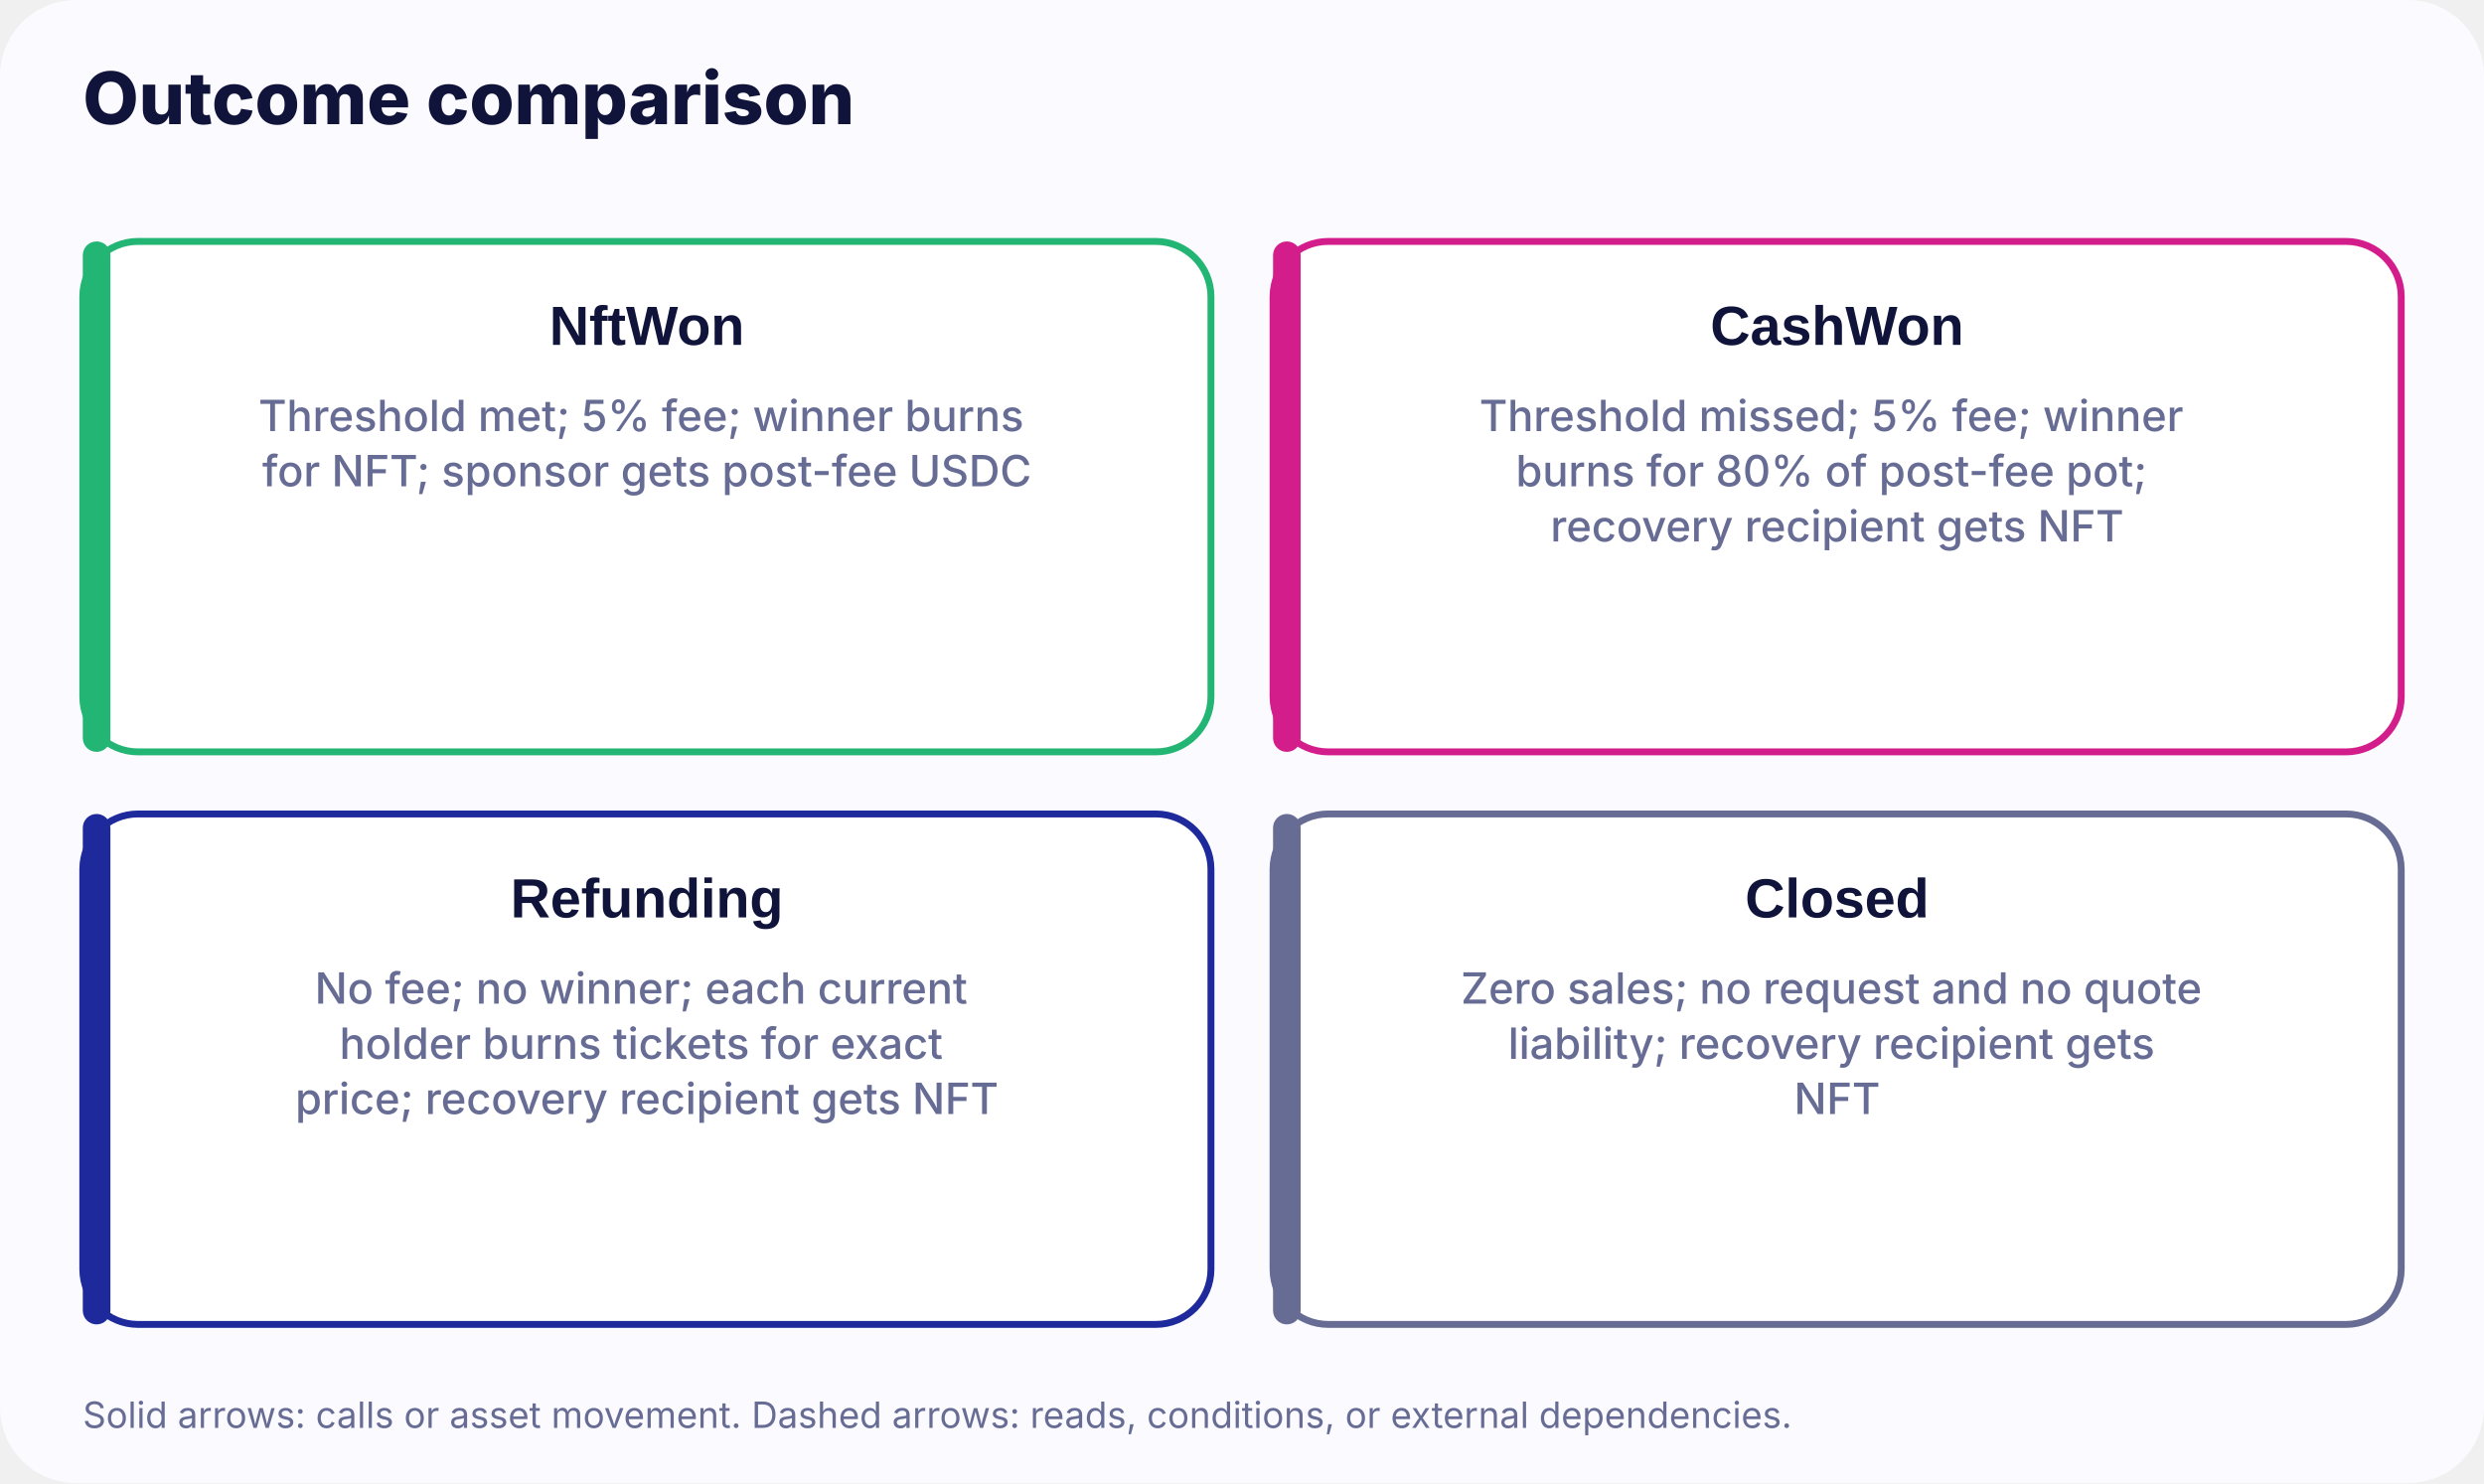
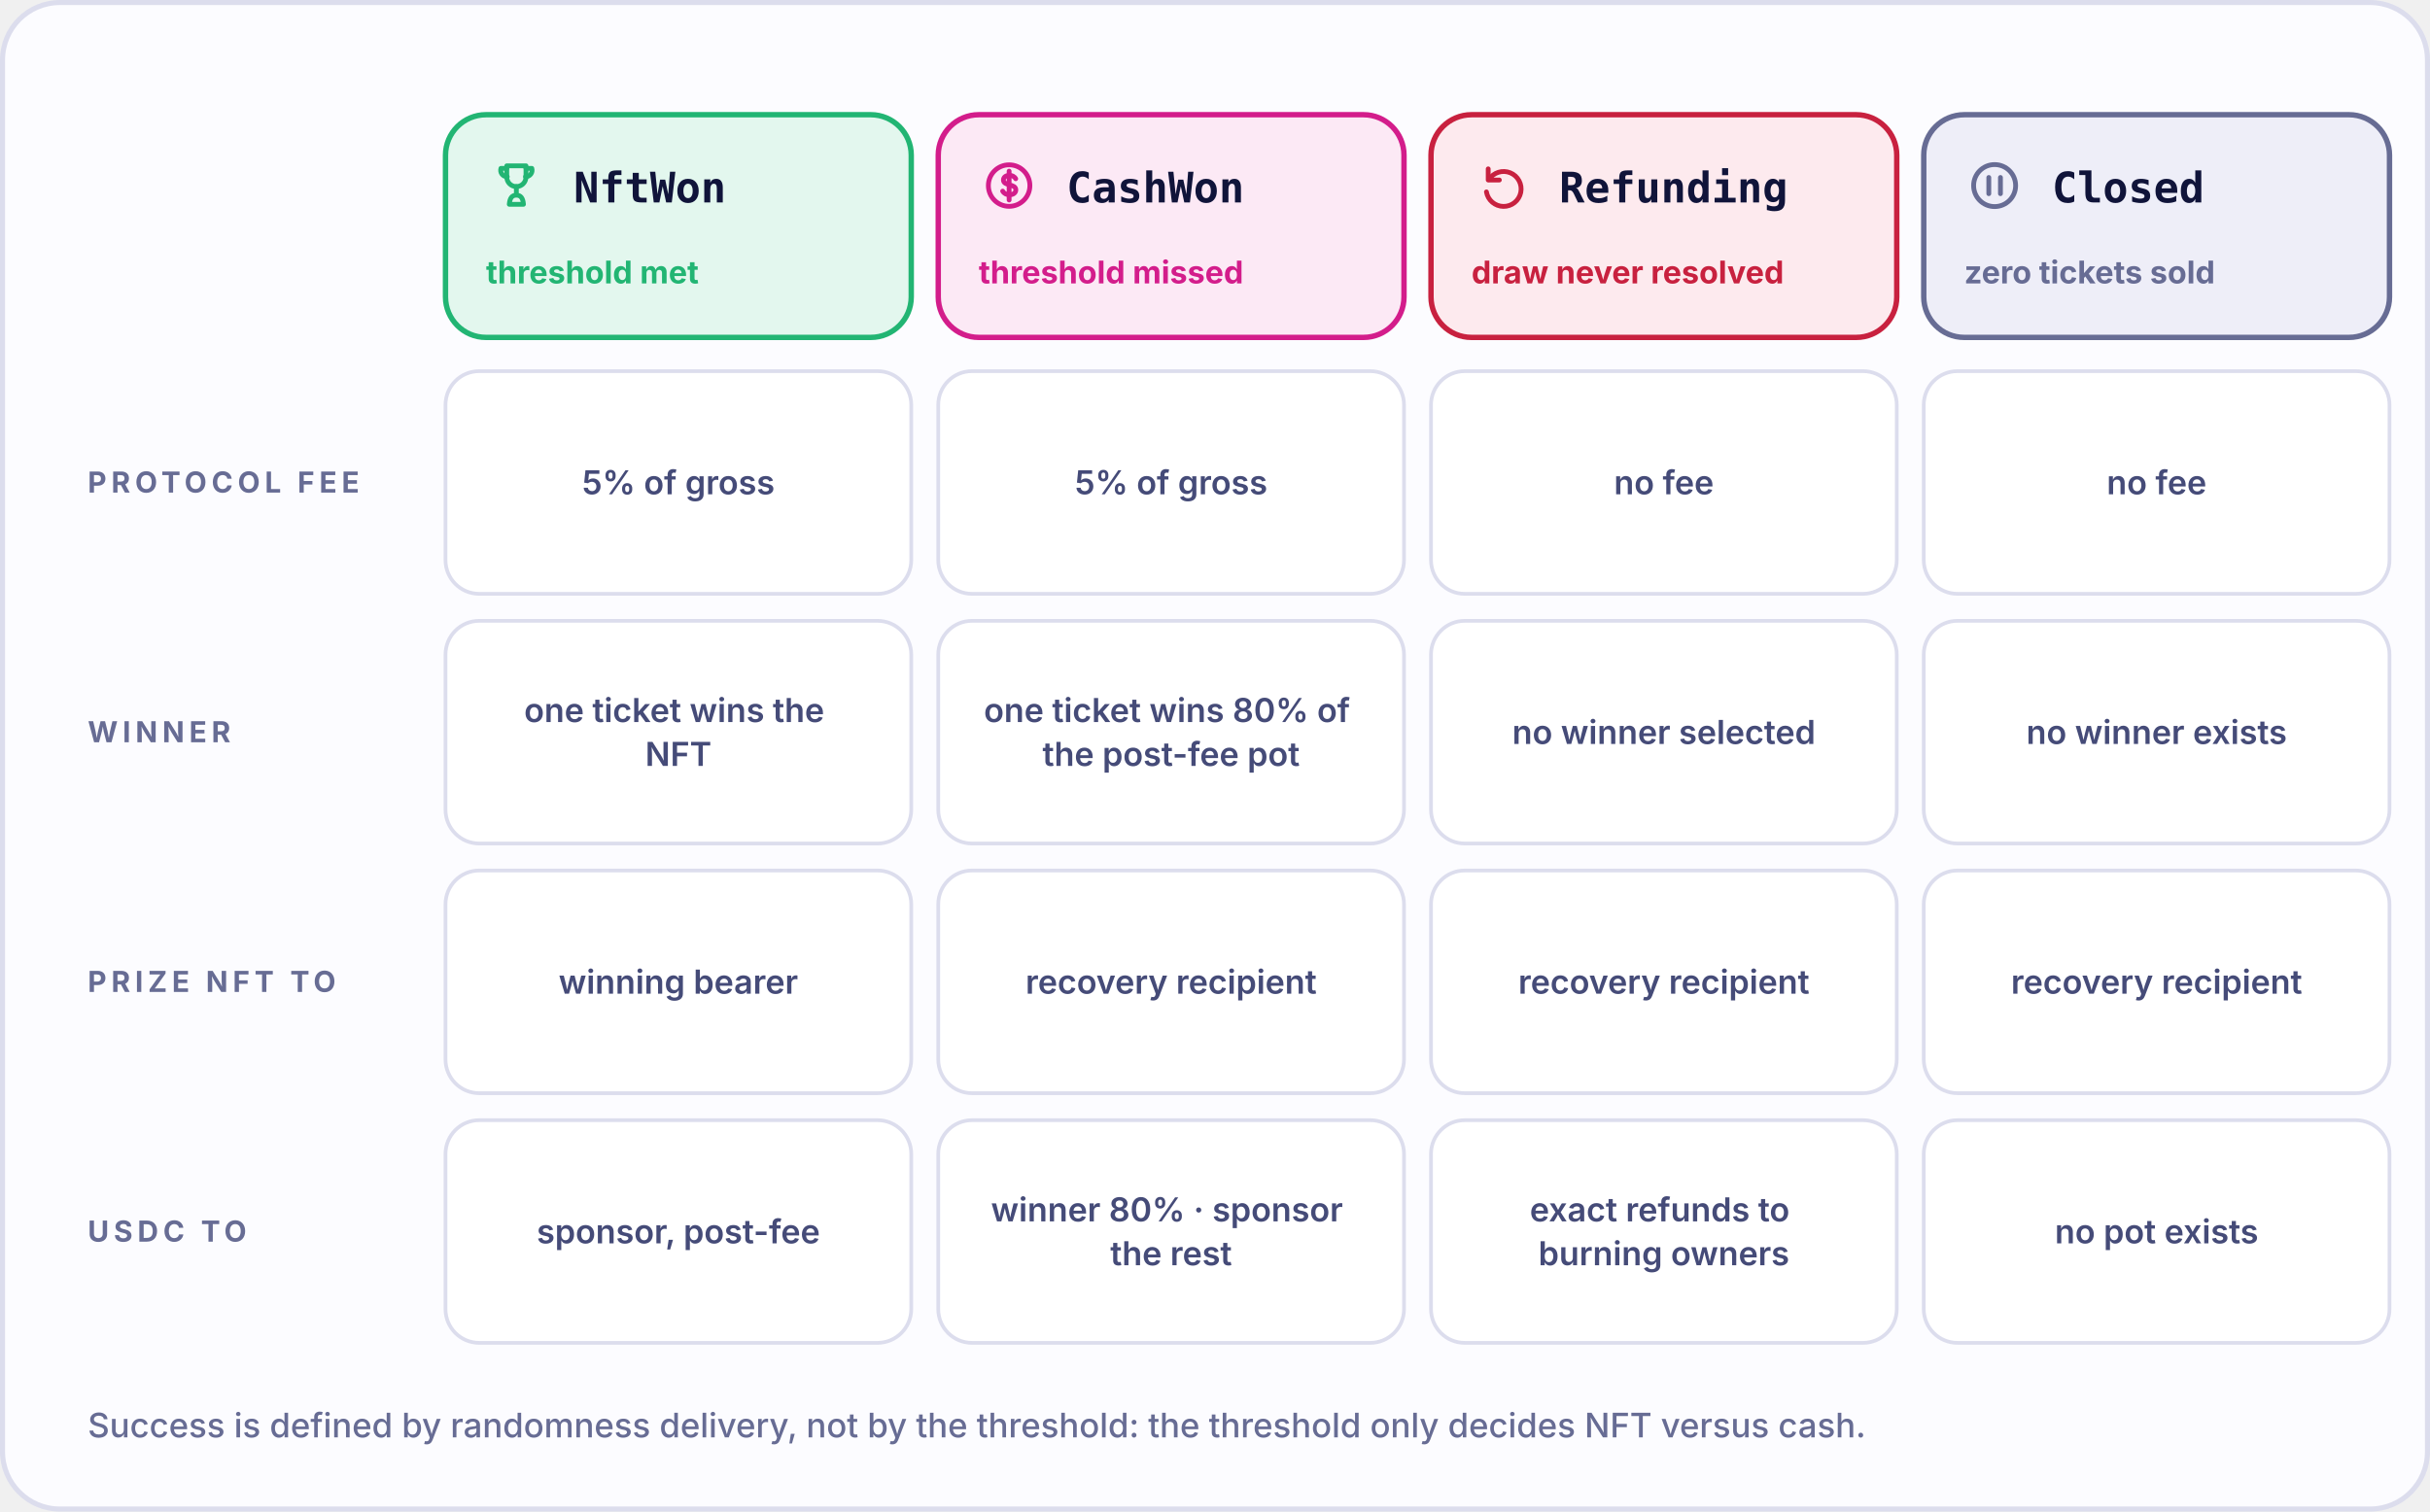
- <svg xmlns="http://www.w3.org/2000/svg" role="img" aria-labelledby="title desc" viewBox="0 0 720 430">
-   <defs>
-     <marker id="arrow" viewBox="0 0 10 10" refX="9" refY="5" markerWidth="7" markerHeight="7" orient="auto-start-reverse">
-       <path d="M 0 0 L 10 5 L 0 10 z" fill="#1e2a9b" />
-     </marker>
-     <linearGradient id="brand" x1="0" y1="0" x2="1" y2="1">
-       <stop offset="0" stop-color="#1e2a9b" />
-       <stop offset="0.55" stop-color="#d31d8b" />
-       <stop offset="1" stop-color="#ffd84d" />
-     </linearGradient>
-   </defs>
-   <rect width="720" height="430" rx="22" fill="#fbfaff" />
-   <text x="24" y="36" text-anchor="start" font-family="Inter,Arial,sans-serif" font-size="21" font-weight="800" fill="#10143a">
-     <tspan x="24" dy="0">Outcome comparison</tspan>
+ <svg xmlns="http://www.w3.org/2000/svg" role="img" aria-labelledby="f09-title f09-desc" viewBox="0 0 720 448" font-family="Inter,'Helvetica Neue',Arial,sans-serif">
+   <defs />
+   <rect x="0.75" y="0.75" width="718.5" height="446.5" rx="17" fill="#fcfcff" stroke="#dcdded" stroke-width="1.5" />
+   <rect x="132" y="34" width="138" height="66" rx="12" fill="#e3f7ee" stroke="#22b573" stroke-width="1.6" />
+   <g transform="translate(144 46) scale(0.750)" stroke="#22b573" fill="none" stroke-width="1.9" stroke-linecap="round" stroke-linejoin="round" color="#22b573">
+     <path d="M8.2 4.2h7.6v4.4a3.8 3.8 0 0 1-7.6 0z" />
+     <path d="M8.2 5.2H5.9a2.55 2.55 0 0 0 2.5 3.3M15.8 5.2h2.3a2.55 2.55 0 0 1-2.5 3.3M12 12.4v3.4M9.2 19.4h5.6M12 15.8c-1.7 0-2.6 1.1-2.8 3.6M12 15.8c1.7 0 2.6 1.1 2.8 3.6" />
+   </g>
+   <text x="170" y="60" text-anchor="start" font-family="'SF Mono',Menlo,Consolas,monospace" font-size="12.5" font-weight="800" fill="#10143a">NftWon</text>
+   <text x="144" y="84" text-anchor="start" font-family="Inter,'Helvetica Neue',Arial,sans-serif" font-size="9.3" font-weight="650" fill="#22b573">threshold met</text>
+   <rect x="132" y="110" width="138" height="66" rx="10" fill="#ffffff" stroke="#dcdded" stroke-width="1.1" />
+   <text x="201" y="146.5" text-anchor="middle" font-family="Inter,'Helvetica Neue',Arial,sans-serif" font-size="9.8" font-weight="600" fill="#454b78">
+     <tspan x="201" dy="0">5% of gross</tspan>
  </text>
-   <g>
-     <rect x="24" y="70" width="327" height="148" rx="16" fill="#ffffff" stroke="#22b573" stroke-width="2" />
-     <rect x="24" y="70" width="8" height="148" rx="4" fill="#22b573" />
-     <text x="187.5" y="100" text-anchor="middle" font-family="Nunito,Arial,sans-serif" font-size="16" font-weight="800" fill="#10143a">
-       <tspan x="187.5" dy="0">NftWon</tspan>
-     </text>
-     <text x="187.5" y="125" text-anchor="middle" font-family="Inter,Arial,sans-serif" font-size="12.5" font-weight="500" fill="#676c94">
-       <tspan x="187.5" dy="0">Threshold met; 5% fee; winner burns</tspan>
-       <tspan x="187.5" dy="16">for NFT; sponsor gets post-fee USDC</tspan>
-     </text>
+   <rect x="132" y="184" width="138" height="66" rx="10" fill="#ffffff" stroke="#dcdded" stroke-width="1.1" />
+   <text x="201" y="214" text-anchor="middle" font-family="Inter,'Helvetica Neue',Arial,sans-serif" font-size="9.8" font-weight="600" fill="#454b78">
+     <tspan x="201" dy="0">one ticket wins the</tspan>
+     <tspan x="201" dy="13">NFT</tspan>
+   </text>
+   <rect x="132" y="258" width="138" height="66" rx="10" fill="#ffffff" stroke="#dcdded" stroke-width="1.1" />
+   <text x="201" y="294.5" text-anchor="middle" font-family="Inter,'Helvetica Neue',Arial,sans-serif" font-size="9.8" font-weight="600" fill="#454b78">
+     <tspan x="201" dy="0">winning bearer</tspan>
+   </text>
+   <rect x="132" y="332" width="138" height="66" rx="10" fill="#ffffff" stroke="#dcdded" stroke-width="1.1" />
+   <text x="201" y="368.5" text-anchor="middle" font-family="Inter,'Helvetica Neue',Arial,sans-serif" font-size="9.8" font-weight="600" fill="#454b78">
+     <tspan x="201" dy="0">sponsor, post-fee</tspan>
+   </text>
+   <rect x="278" y="34" width="138" height="66" rx="12" fill="#fce9f5" stroke="#d31d8b" stroke-width="1.6" />
+   <g transform="translate(290 46) scale(0.750)" stroke="#d31d8b" fill="none" stroke-width="1.9" stroke-linecap="round" stroke-linejoin="round" color="#d31d8b">
+     <circle cx="12" cy="12" r="8.2" />
+     <path d="M14.6 9.3c-.55-.95-1.5-1.35-2.5-1.35-1.3 0-2.35.7-2.35 1.85 0 2.5 4.9 1.35 4.9 3.9 0 1.25-1.15 1.95-2.55 1.95-1.1 0-2.1-.5-2.65-1.45M12 6.3v11.4" />
  </g>
-   <g>
-     <rect x="369" y="70" width="327" height="148" rx="16" fill="#ffffff" stroke="#d31d8b" stroke-width="2" />
-     <rect x="369" y="70" width="8" height="148" rx="4" fill="#d31d8b" />
-     <text x="532.5" y="100" text-anchor="middle" font-family="Nunito,Arial,sans-serif" font-size="16" font-weight="800" fill="#10143a">
-       <tspan x="532.5" dy="0">CashWon</tspan>
-     </text>
-     <text x="532.5" y="125" text-anchor="middle" font-family="Inter,Arial,sans-serif" font-size="12.5" font-weight="500" fill="#676c94">
-       <tspan x="532.5" dy="0">Threshold missed; 5% fee; winner</tspan>
-       <tspan x="532.5" dy="16">burns for 80% of post-fee pot;</tspan>
-       <tspan x="532.5" dy="16">recovery recipient gets NFT</tspan>
-     </text>
+   <text x="316" y="60" text-anchor="start" font-family="'SF Mono',Menlo,Consolas,monospace" font-size="12.5" font-weight="800" fill="#10143a">CashWon</text>
+   <text x="290" y="84" text-anchor="start" font-family="Inter,'Helvetica Neue',Arial,sans-serif" font-size="9.3" font-weight="650" fill="#d31d8b">threshold missed</text>
+   <rect x="278" y="110" width="138" height="66" rx="10" fill="#ffffff" stroke="#dcdded" stroke-width="1.1" />
+   <text x="347" y="146.5" text-anchor="middle" font-family="Inter,'Helvetica Neue',Arial,sans-serif" font-size="9.8" font-weight="600" fill="#454b78">
+     <tspan x="347" dy="0">5% of gross</tspan>
+   </text>
+   <rect x="278" y="184" width="138" height="66" rx="10" fill="#ffffff" stroke="#dcdded" stroke-width="1.1" />
+   <text x="347" y="214" text-anchor="middle" font-family="Inter,'Helvetica Neue',Arial,sans-serif" font-size="9.8" font-weight="600" fill="#454b78">
+     <tspan x="347" dy="0">one ticket wins 80% of</tspan>
+     <tspan x="347" dy="13">the post-fee pot</tspan>
+   </text>
+   <rect x="278" y="258" width="138" height="66" rx="10" fill="#ffffff" stroke="#dcdded" stroke-width="1.1" />
+   <text x="347" y="294.5" text-anchor="middle" font-family="Inter,'Helvetica Neue',Arial,sans-serif" font-size="9.8" font-weight="600" fill="#454b78">
+     <tspan x="347" dy="0">recovery recipient</tspan>
+   </text>
+   <rect x="278" y="332" width="138" height="66" rx="10" fill="#ffffff" stroke="#dcdded" stroke-width="1.1" />
+   <text x="347" y="362" text-anchor="middle" font-family="Inter,'Helvetica Neue',Arial,sans-serif" font-size="9.8" font-weight="600" fill="#454b78">
+     <tspan x="347" dy="0">winner 80% · sponsor</tspan>
+     <tspan x="347" dy="13">the rest</tspan>
+   </text>
+   <rect x="424" y="34" width="138" height="66" rx="12" fill="#fdeaee" stroke="#c8213f" stroke-width="1.6" />
+   <g transform="translate(436 46) scale(0.750)" stroke="#c8213f" fill="none" stroke-width="1.9" stroke-linecap="round" stroke-linejoin="round" color="#c8213f">
+     <path d="M6.6 5.4v4.4H11" />
+     <path d="M6.9 9.6a6.9 6.9 0 1 1-1 4.9" />
  </g>
-   <g>
-     <rect x="24" y="236" width="327" height="148" rx="16" fill="#ffffff" stroke="#1e2a9b" stroke-width="2" />
-     <rect x="24" y="236" width="8" height="148" rx="4" fill="#1e2a9b" />
-     <text x="187.5" y="266" text-anchor="middle" font-family="Nunito,Arial,sans-serif" font-size="16" font-weight="800" fill="#10143a">
-       <tspan x="187.5" dy="0">Refunding</tspan>
-     </text>
-     <text x="187.5" y="291" text-anchor="middle" font-family="Inter,Arial,sans-serif" font-size="12.5" font-weight="500" fill="#676c94">
-       <tspan x="187.5" dy="0">No fee; no winner; each current</tspan>
-       <tspan x="187.5" dy="16">holder burns tickets for exact</tspan>
-       <tspan x="187.5" dy="16">price; recovery recipient gets NFT</tspan>
-     </text>
+   <text x="462" y="60" text-anchor="start" font-family="'SF Mono',Menlo,Consolas,monospace" font-size="12.5" font-weight="800" fill="#10143a">Refunding</text>
+   <text x="436" y="84" text-anchor="start" font-family="Inter,'Helvetica Neue',Arial,sans-serif" font-size="9.3" font-weight="650" fill="#c8213f">draw never resolved</text>
+   <rect x="424" y="110" width="138" height="66" rx="10" fill="#ffffff" stroke="#dcdded" stroke-width="1.1" />
+   <text x="493" y="146.5" text-anchor="middle" font-family="Inter,'Helvetica Neue',Arial,sans-serif" font-size="9.8" font-weight="600" fill="#454b78">
+     <tspan x="493" dy="0">no fee</tspan>
+   </text>
+   <rect x="424" y="184" width="138" height="66" rx="10" fill="#ffffff" stroke="#dcdded" stroke-width="1.1" />
+   <text x="493" y="220.5" text-anchor="middle" font-family="Inter,'Helvetica Neue',Arial,sans-serif" font-size="9.8" font-weight="600" fill="#454b78">
+     <tspan x="493" dy="0">no winner selected</tspan>
+   </text>
+   <rect x="424" y="258" width="138" height="66" rx="10" fill="#ffffff" stroke="#dcdded" stroke-width="1.1" />
+   <text x="493" y="294.5" text-anchor="middle" font-family="Inter,'Helvetica Neue',Arial,sans-serif" font-size="9.8" font-weight="600" fill="#454b78">
+     <tspan x="493" dy="0">recovery recipient</tspan>
+   </text>
+   <rect x="424" y="332" width="138" height="66" rx="10" fill="#ffffff" stroke="#dcdded" stroke-width="1.1" />
+   <text x="493" y="362" text-anchor="middle" font-family="Inter,'Helvetica Neue',Arial,sans-serif" font-size="9.8" font-weight="600" fill="#454b78">
+     <tspan x="493" dy="0">exact refunds to</tspan>
+     <tspan x="493" dy="13">burning owners</tspan>
+   </text>
+   <rect x="570" y="34" width="138" height="66" rx="12" fill="#eeeef8" stroke="#676c94" stroke-width="1.6" />
+   <g transform="translate(582 46) scale(0.750)" stroke="#676c94" fill="none" stroke-width="1.9" stroke-linecap="round" stroke-linejoin="round" color="#676c94">
+     <circle cx="12" cy="12" r="8.3" />
+     <path d="M9.7 8.8v6.4m4.6-6.4v6.4" />
  </g>
-   <g>
-     <rect x="369" y="236" width="327" height="148" rx="16" fill="#ffffff" stroke="#676c94" stroke-width="2" />
-     <rect x="369" y="236" width="8" height="148" rx="4" fill="#676c94" />
-     <text x="532.5" y="266" text-anchor="middle" font-family="Nunito,Arial,sans-serif" font-size="16" font-weight="800" fill="#10143a">
-       <tspan x="532.5" dy="0">Closed</tspan>
-     </text>
-     <text x="532.5" y="291" text-anchor="middle" font-family="Inter,Arial,sans-serif" font-size="12.5" font-weight="500" fill="#676c94">
-       <tspan x="532.5" dy="0">Zero sales; no request and no quote</tspan>
-       <tspan x="532.5" dy="16">liability; recovery recipient gets</tspan>
-       <tspan x="532.5" dy="16">NFT</tspan>
-     </text>
-   </g>
-   <text x="24" y="414" font-family="Inter,Arial,sans-serif" font-size="10.5" fill="#676c94">Solid arrows: calls or asset movement. Dashed arrows: reads, conditions, or external dependencies.</text>
+   <text x="608" y="60" text-anchor="start" font-family="'SF Mono',Menlo,Consolas,monospace" font-size="12.5" font-weight="800" fill="#10143a">Closed</text>
+   <text x="582" y="84" text-anchor="start" font-family="Inter,'Helvetica Neue',Arial,sans-serif" font-size="9.3" font-weight="650" fill="#676c94">zero tickets sold</text>
+   <rect x="570" y="110" width="138" height="66" rx="10" fill="#ffffff" stroke="#dcdded" stroke-width="1.1" />
+   <text x="639" y="146.5" text-anchor="middle" font-family="Inter,'Helvetica Neue',Arial,sans-serif" font-size="9.8" font-weight="600" fill="#454b78">
+     <tspan x="639" dy="0">no fee</tspan>
+   </text>
+   <rect x="570" y="184" width="138" height="66" rx="10" fill="#ffffff" stroke="#dcdded" stroke-width="1.1" />
+   <text x="639" y="220.5" text-anchor="middle" font-family="Inter,'Helvetica Neue',Arial,sans-serif" font-size="9.8" font-weight="600" fill="#454b78">
+     <tspan x="639" dy="0">no winner exists</tspan>
+   </text>
+   <rect x="570" y="258" width="138" height="66" rx="10" fill="#ffffff" stroke="#dcdded" stroke-width="1.1" />
+   <text x="639" y="294.5" text-anchor="middle" font-family="Inter,'Helvetica Neue',Arial,sans-serif" font-size="9.8" font-weight="600" fill="#454b78">
+     <tspan x="639" dy="0">recovery recipient</tspan>
+   </text>
+   <rect x="570" y="332" width="138" height="66" rx="10" fill="#ffffff" stroke="#dcdded" stroke-width="1.1" />
+   <text x="639" y="368.5" text-anchor="middle" font-family="Inter,'Helvetica Neue',Arial,sans-serif" font-size="9.8" font-weight="600" fill="#454b78">
+     <tspan x="639" dy="0">no pot exists</tspan>
+   </text>
+   <text x="26" y="146" text-anchor="start" font-family="Inter,'Helvetica Neue',Arial,sans-serif" font-size="8.6" font-weight="750" letter-spacing="1.4" fill="#676c94">PROTOCOL FEE</text>
+   <text x="26" y="220" text-anchor="start" font-family="Inter,'Helvetica Neue',Arial,sans-serif" font-size="8.6" font-weight="750" letter-spacing="1.4" fill="#676c94">WINNER</text>
+   <text x="26" y="294" text-anchor="start" font-family="Inter,'Helvetica Neue',Arial,sans-serif" font-size="8.6" font-weight="750" letter-spacing="1.4" fill="#676c94">PRIZE NFT TO</text>
+   <text x="26" y="368" text-anchor="start" font-family="Inter,'Helvetica Neue',Arial,sans-serif" font-size="8.6" font-weight="750" letter-spacing="1.4" fill="#676c94">USDC TO</text>
+   <text x="26" y="426" text-anchor="start" font-family="Inter,'Helvetica Neue',Arial,sans-serif" font-size="10" font-weight="550" fill="#676c94">Success is defined by randomness delivery, not by the threshold: the threshold only decides NFT versus cash.</text>
</svg>
